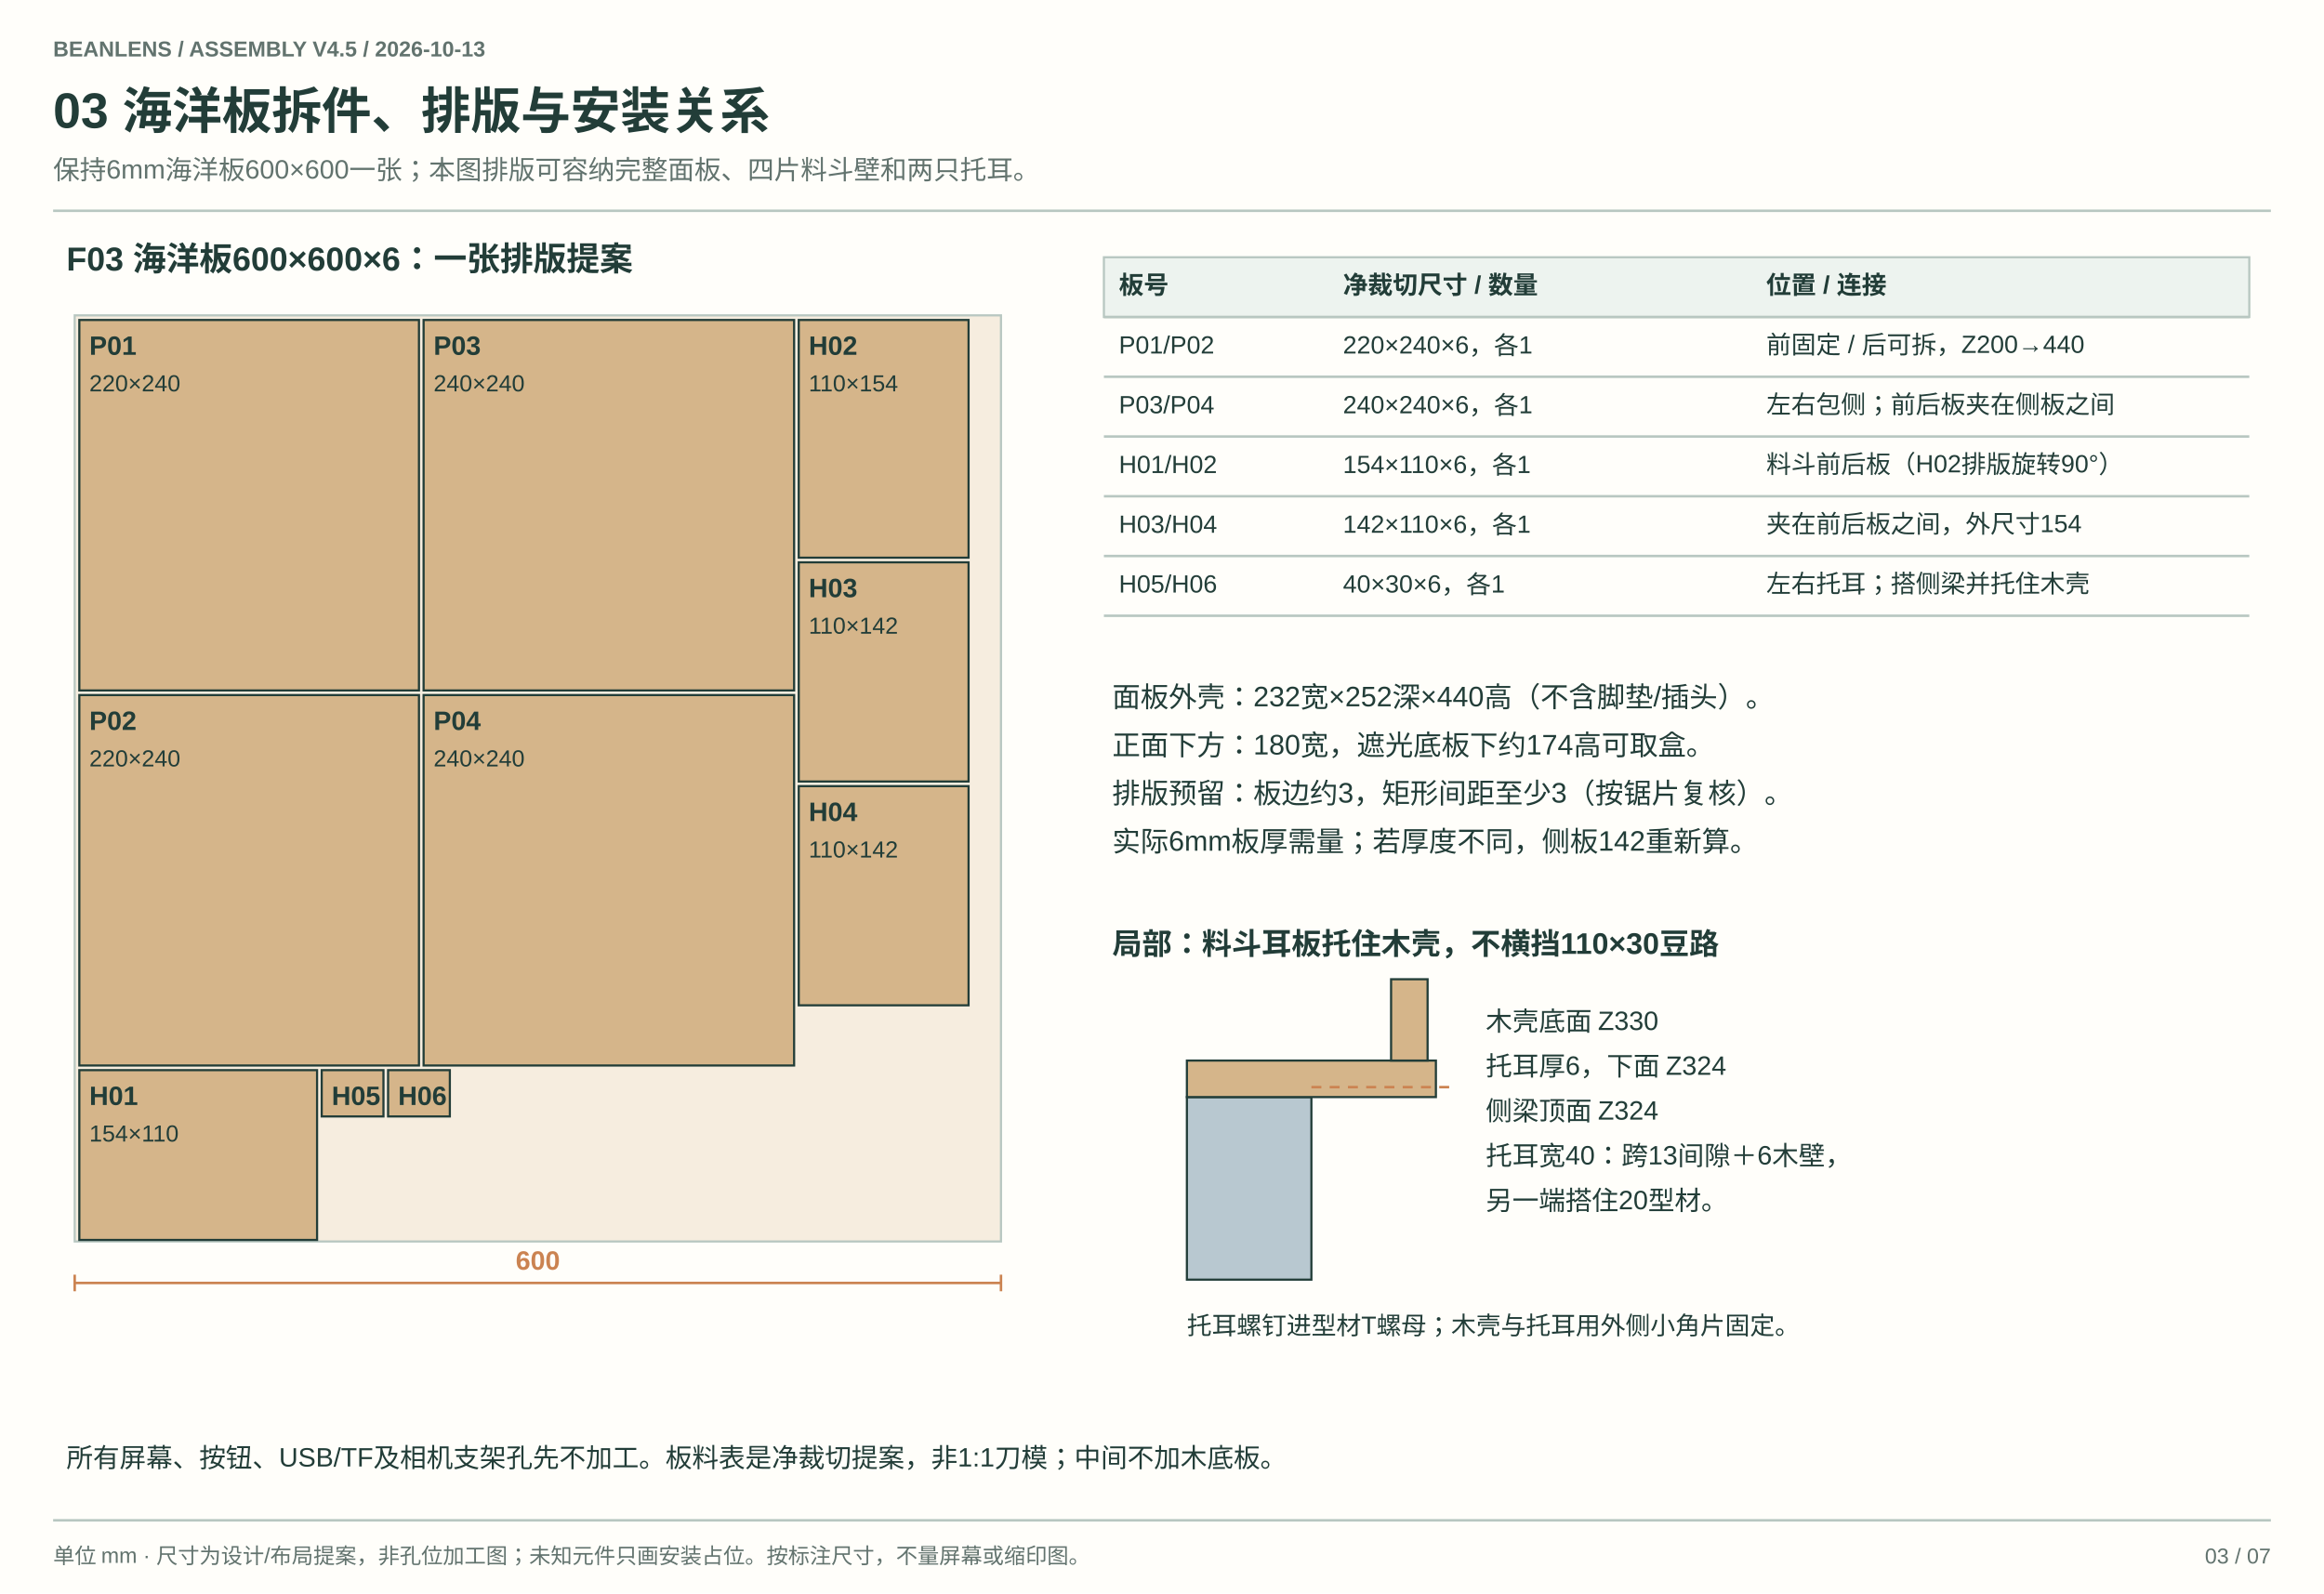
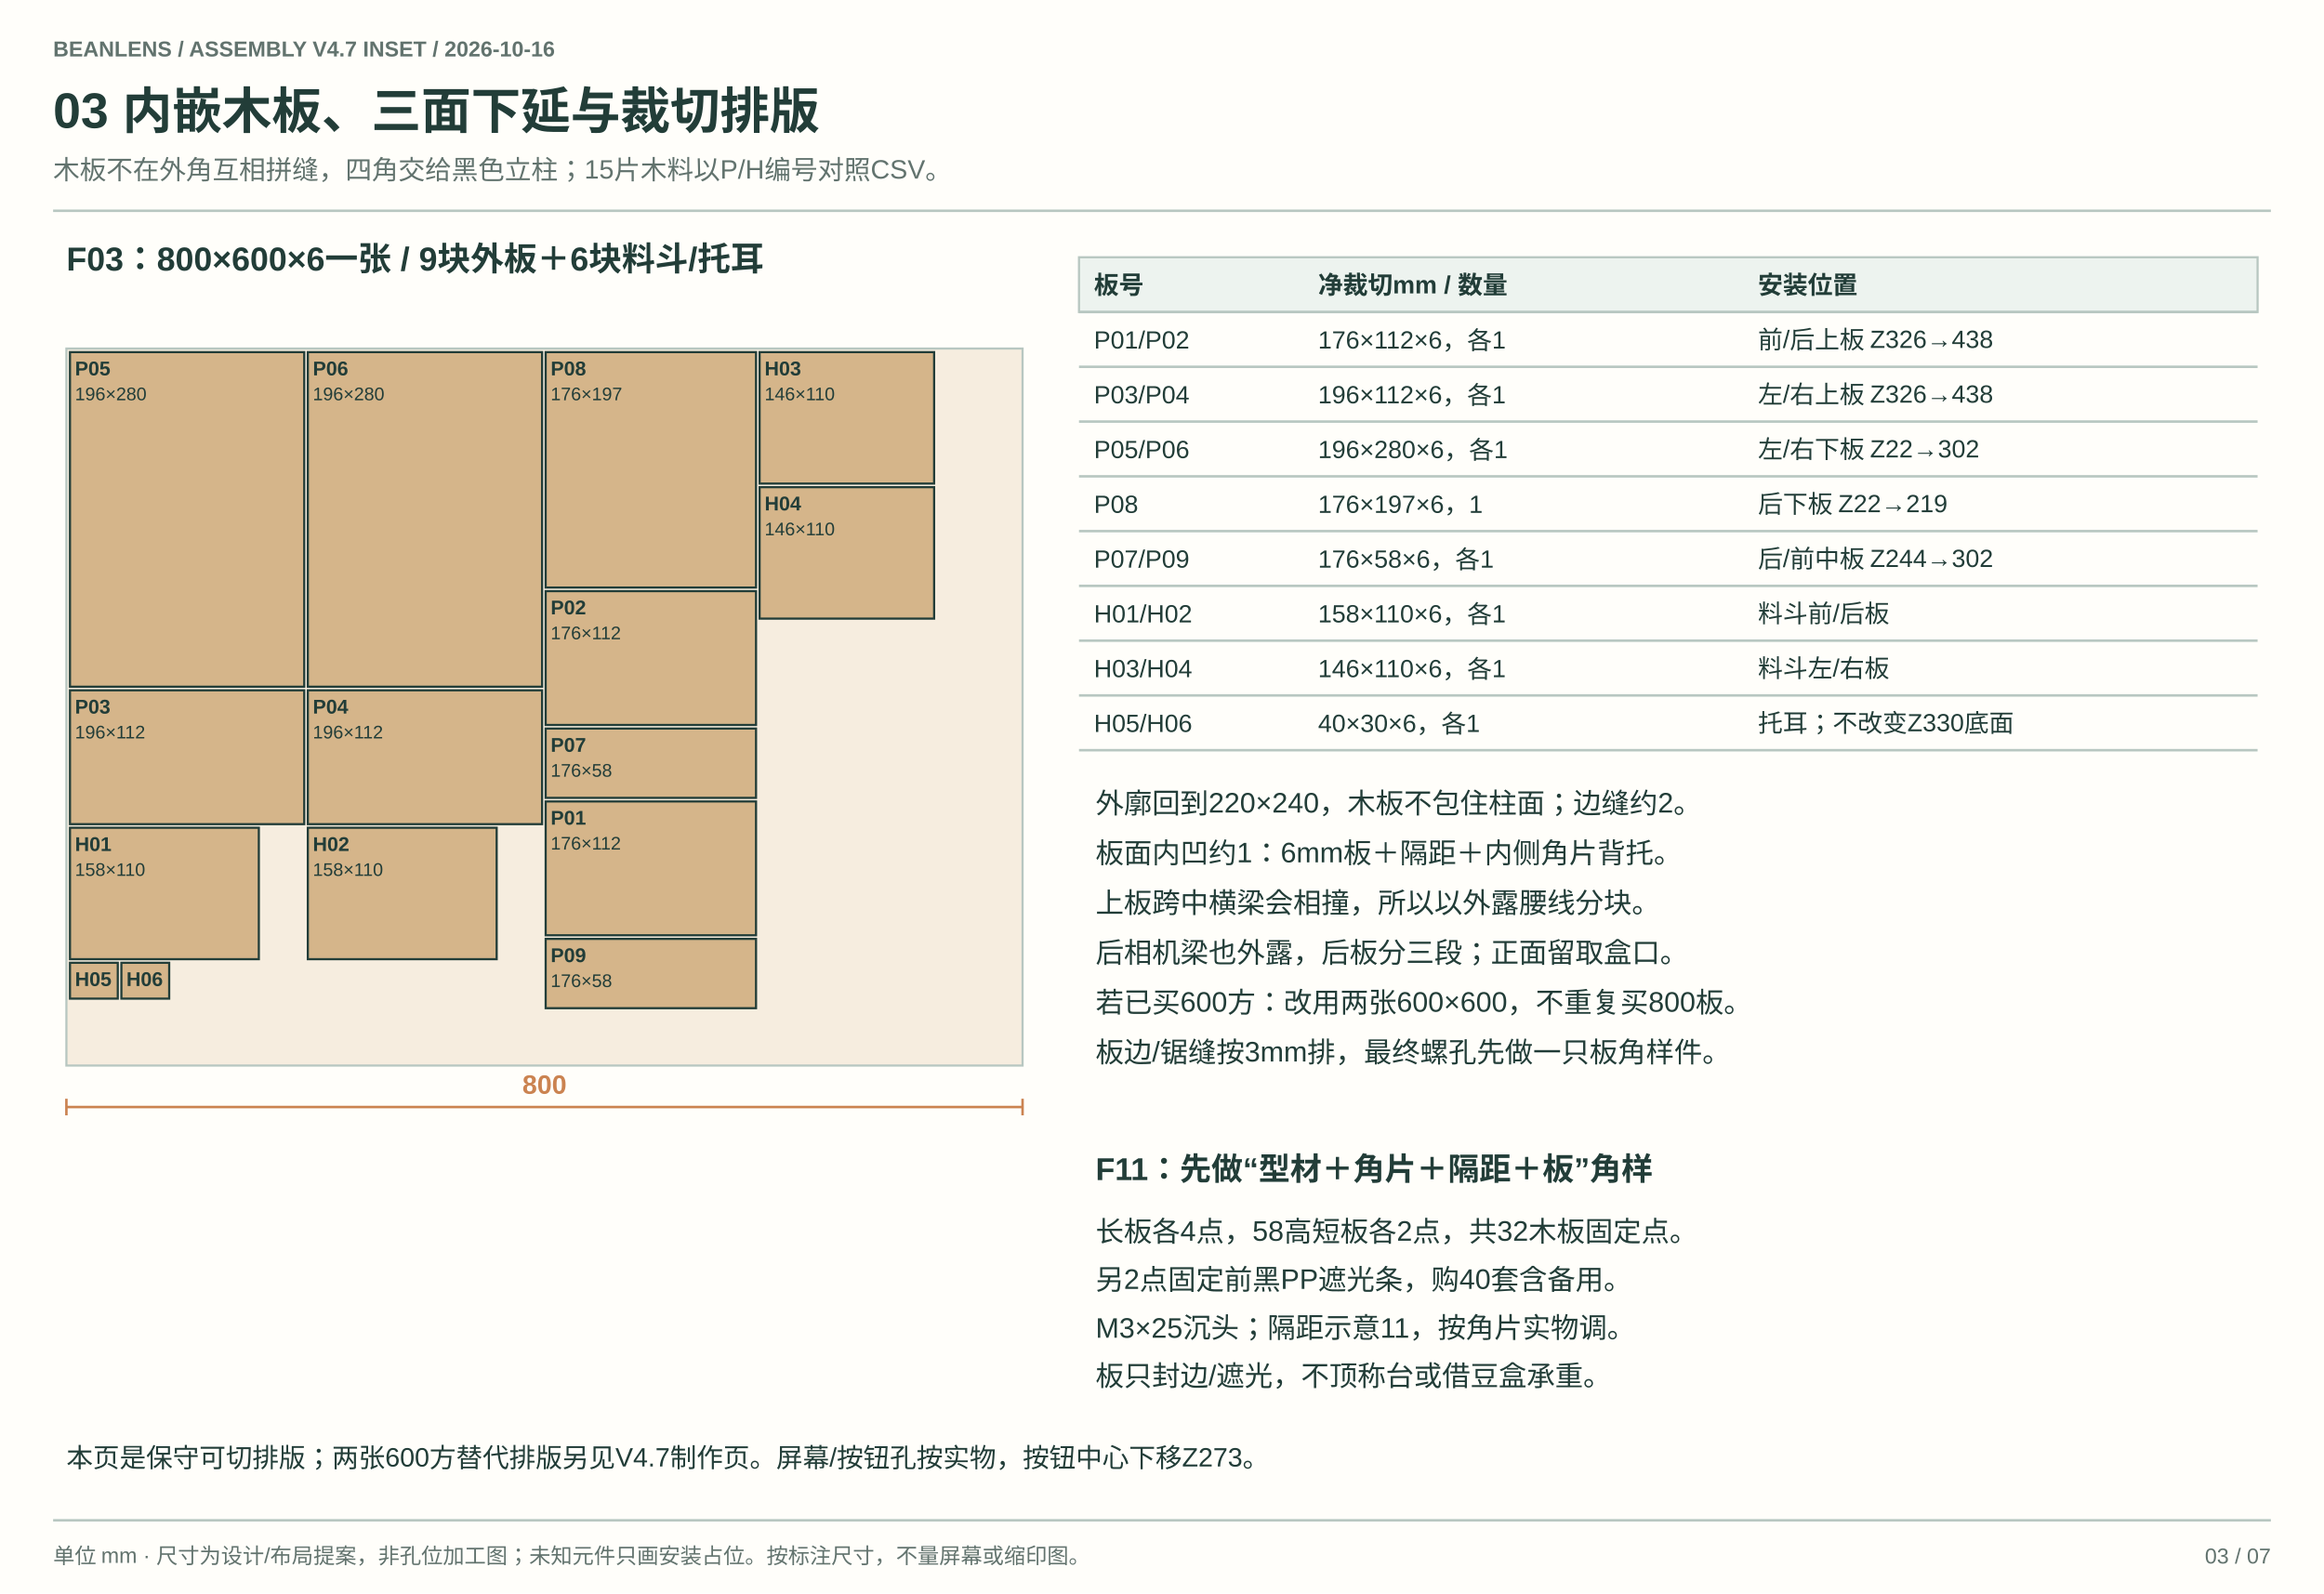
- <svg xmlns="http://www.w3.org/2000/svg" width="1400" height="960" viewBox="0 0 1400 960" role="img" aria-label="03  海洋板拆件、排版与安装关系">
+ <svg xmlns="http://www.w3.org/2000/svg" width="1400" height="960" viewBox="0 0 1400 960" role="img" aria-label="03  内嵌木板、三面下延与裁切排版">
  <style>text{font-family:Arial,"PingFang SC","Microsoft YaHei",sans-serif}.pick{cursor:pointer}.pick:hover polygon{stroke:#00876b;stroke-width:3}</style>
  <rect width="1400" height="960" fill="#fffefa" />
-   <text x="32.00" y="34.00" font-size="13" fill="#62736e" text-anchor="start" font-weight="650">BEANLENS  /  ASSEMBLY V4.5  /  2026-10-13</text>
-   <text x="32.00" y="77.00" font-size="30" fill="#223d38" text-anchor="start" font-weight="650">03  海洋板拆件、排版与安装关系</text>
-   <text x="32.00" y="108.00" font-size="16" fill="#62736e" text-anchor="start" font-weight="400">保持6mm海洋板600×600一张；本图排版可容纳完整面板、四片料斗壁和两只托耳。</text>
+   <text x="32.00" y="34.00" font-size="13" fill="#62736e" text-anchor="start" font-weight="650">BEANLENS  /  ASSEMBLY V4.7 INSET /  2026-10-16</text>
+   <text x="32.00" y="77.00" font-size="30" fill="#223d38" text-anchor="start" font-weight="650">03  内嵌木板、三面下延与裁切排版</text>
+   <text x="32.00" y="108.00" font-size="16" fill="#62736e" text-anchor="start" font-weight="400">木板不在外角互相拼缝，四角交给黑色立柱；15片木料以P/H编号对照CSV。</text>
  <path d="M32.00,127.00 L1368.00,127.00" fill="none" stroke="#b8c7c1" stroke-width="1.5" />
-   <text x="40.00" y="163.00" font-size="20" fill="#223d38" text-anchor="start" font-weight="650">F03 海洋板600×600×6：一张排版提案</text>
-   <rect x="45" y="190" width="558.0" height="558.0" rx="0" fill="#f6eddf" stroke="#b8c7c1" stroke-width="1.3" />
-   <rect x="47.79" y="192.79" width="204.6" height="223.2" rx="0" fill="#d5b58a" stroke="#223d38" stroke-width="1.3" />
-   <text x="53.79" y="213.79" font-size="16" fill="#223d38" text-anchor="start" font-weight="650">P01</text>
-   <text x="53.79" y="235.79" font-size="14" fill="#223d38" text-anchor="start" font-weight="400">220×240</text>
-   <rect x="255.18" y="192.79" width="223.2" height="223.2" rx="0" fill="#d5b58a" stroke="#223d38" stroke-width="1.3" />
-   <text x="261.18" y="213.79" font-size="16" fill="#223d38" text-anchor="start" font-weight="650">P03</text>
-   <text x="261.18" y="235.79" font-size="14" fill="#223d38" text-anchor="start" font-weight="400">240×240</text>
-   <rect x="47.79" y="418.78" width="204.6" height="223.2" rx="0" fill="#d5b58a" stroke="#223d38" stroke-width="1.3" />
-   <text x="53.79" y="439.78" font-size="16" fill="#223d38" text-anchor="start" font-weight="650">P02</text>
-   <text x="53.79" y="461.78" font-size="14" fill="#223d38" text-anchor="start" font-weight="400">220×240</text>
-   <rect x="255.18" y="418.78" width="223.2" height="223.2" rx="0" fill="#d5b58a" stroke="#223d38" stroke-width="1.3" />
-   <text x="261.18" y="439.78" font-size="16" fill="#223d38" text-anchor="start" font-weight="650">P04</text>
-   <text x="261.18" y="461.78" font-size="14" fill="#223d38" text-anchor="start" font-weight="400">240×240</text>
-   <rect x="47.79" y="644.77" width="143.22" height="102.3" rx="0" fill="#d5b58a" stroke="#223d38" stroke-width="1.3" />
-   <text x="53.79" y="665.77" font-size="16" fill="#223d38" text-anchor="start" font-weight="650">H01</text>
-   <text x="53.79" y="687.77" font-size="14" fill="#223d38" text-anchor="start" font-weight="400">154×110</text>
-   <rect x="481.17" y="192.79" width="102.3" height="143.22" rx="0" fill="#d5b58a" stroke="#223d38" stroke-width="1.3" />
-   <text x="487.17" y="213.79" font-size="16" fill="#223d38" text-anchor="start" font-weight="650">H02</text>
-   <text x="487.17" y="235.79" font-size="14" fill="#223d38" text-anchor="start" font-weight="400">110×154</text>
-   <rect x="481.17" y="338.8" width="102.3" height="132.06" rx="0" fill="#d5b58a" stroke="#223d38" stroke-width="1.3" />
-   <text x="487.17" y="359.80" font-size="16" fill="#223d38" text-anchor="start" font-weight="650">H03</text>
-   <text x="487.17" y="381.80" font-size="14" fill="#223d38" text-anchor="start" font-weight="400">110×142</text>
-   <rect x="481.17" y="473.65" width="102.3" height="132.06" rx="0" fill="#d5b58a" stroke="#223d38" stroke-width="1.3" />
-   <text x="487.17" y="494.65" font-size="16" fill="#223d38" text-anchor="start" font-weight="650">H04</text>
-   <text x="487.17" y="516.65" font-size="14" fill="#223d38" text-anchor="start" font-weight="400">110×142</text>
-   <rect x="193.8" y="644.77" width="37.2" height="27.9" rx="0" fill="#d5b58a" stroke="#223d38" stroke-width="1.3" />
-   <text x="199.80" y="665.77" font-size="16" fill="#223d38" text-anchor="start" font-weight="650">H05</text>
-   <rect x="233.79" y="644.77" width="37.2" height="27.9" rx="0" fill="#d5b58a" stroke="#223d38" stroke-width="1.3" />
-   <text x="239.79" y="665.77" font-size="16" fill="#223d38" text-anchor="start" font-weight="650">H06</text>
-   <path d="M45.00,773.00 L603.00,773.00" fill="none" stroke="#cb8351" stroke-width="1.5" />
-   <path d="M45.00,768.00 L45.00,778.00" fill="none" stroke="#cb8351" stroke-width="1.5" />
-   <path d="M603.00,768.00 L603.00,778.00" fill="none" stroke="#cb8351" stroke-width="1.5" />
-   <text x="324.00" y="765.00" font-size="16" fill="#cb8351" text-anchor="middle" font-weight="650">600</text>
-   <rect x="665" y="155" width="690" height="36" rx="0" fill="#edf3ef" stroke="#b8c7c1" stroke-width="1.3" />
-   <text x="674.00" y="177.00" font-size="15" fill="#223d38" text-anchor="start" font-weight="650">板号</text>
-   <text x="809.00" y="177.00" font-size="15" fill="#223d38" text-anchor="start" font-weight="650">净裁切尺寸 / 数量</text>
-   <text x="1064.00" y="177.00" font-size="15" fill="#223d38" text-anchor="start" font-weight="650">位置 / 连接</text>
-   <path d="M665.00,191.00 L1355.00,191.00" fill="none" stroke="#b8c7c1" stroke-width="1.5" />
-   <text x="674.00" y="213.00" font-size="15" fill="#223d38" text-anchor="start" font-weight="400">P01/P02</text>
-   <text x="809.00" y="213.00" font-size="15" fill="#223d38" text-anchor="start" font-weight="400">220×240×6，各1</text>
-   <text x="1064.00" y="213.00" font-size="15" fill="#223d38" text-anchor="start" font-weight="400">前固定 / 后可拆，Z200→440</text>
-   <path d="M665.00,227.00 L1355.00,227.00" fill="none" stroke="#b8c7c1" stroke-width="1.5" />
-   <text x="674.00" y="249.00" font-size="15" fill="#223d38" text-anchor="start" font-weight="400">P03/P04</text>
-   <text x="809.00" y="249.00" font-size="15" fill="#223d38" text-anchor="start" font-weight="400">240×240×6，各1</text>
-   <text x="1064.00" y="249.00" font-size="15" fill="#223d38" text-anchor="start" font-weight="400">左右包侧；前后板夹在侧板之间</text>
-   <path d="M665.00,263.00 L1355.00,263.00" fill="none" stroke="#b8c7c1" stroke-width="1.5" />
-   <text x="674.00" y="285.00" font-size="15" fill="#223d38" text-anchor="start" font-weight="400">H01/H02</text>
-   <text x="809.00" y="285.00" font-size="15" fill="#223d38" text-anchor="start" font-weight="400">154×110×6，各1</text>
-   <text x="1064.00" y="285.00" font-size="15" fill="#223d38" text-anchor="start" font-weight="400">料斗前后板（H02排版旋转90°）</text>
-   <path d="M665.00,299.00 L1355.00,299.00" fill="none" stroke="#b8c7c1" stroke-width="1.5" />
-   <text x="674.00" y="321.00" font-size="15" fill="#223d38" text-anchor="start" font-weight="400">H03/H04</text>
-   <text x="809.00" y="321.00" font-size="15" fill="#223d38" text-anchor="start" font-weight="400">142×110×6，各1</text>
-   <text x="1064.00" y="321.00" font-size="15" fill="#223d38" text-anchor="start" font-weight="400">夹在前后板之间，外尺寸154</text>
-   <path d="M665.00,335.00 L1355.00,335.00" fill="none" stroke="#b8c7c1" stroke-width="1.5" />
-   <text x="674.00" y="357.00" font-size="15" fill="#223d38" text-anchor="start" font-weight="400">H05/H06</text>
-   <text x="809.00" y="357.00" font-size="15" fill="#223d38" text-anchor="start" font-weight="400">40×30×6，各1</text>
-   <text x="1064.00" y="357.00" font-size="15" fill="#223d38" text-anchor="start" font-weight="400">左右托耳；搭侧梁并托住木壳</text>
-   <path d="M665.00,371.00 L1355.00,371.00" fill="none" stroke="#b8c7c1" stroke-width="1.5" />
-   <text x="670.00" y="426.00" font-size="17" fill="#223d38" text-anchor="start" font-weight="400">面板外壳：232宽×252深×440高（不含脚垫/插头）。</text>
-   <text x="670.00" y="455.00" font-size="17" fill="#223d38" text-anchor="start" font-weight="400">正面下方：180宽，遮光底板下约174高可取盒。</text>
-   <text x="670.00" y="484.00" font-size="17" fill="#223d38" text-anchor="start" font-weight="400">排版预留：板边约3，矩形间距至少3（按锯片复核）。</text>
-   <text x="670.00" y="513.00" font-size="17" fill="#223d38" text-anchor="start" font-weight="400">实际6mm板厚需量；若厚度不同，侧板142重新算。</text>
-   <text x="670.00" y="575.00" font-size="18" fill="#223d38" text-anchor="start" font-weight="650">局部：料斗耳板托住木壳，不横挡110×30豆路</text>
-   <rect x="715" y="661" width="75" height="110" rx="0" fill="#b8c8d0" stroke="#223d38" stroke-width="1.3" />
-   <rect x="715" y="639" width="150" height="22" rx="0" fill="#d5b58a" stroke="#223d38" stroke-width="1.3" />
-   <rect x="838" y="590" width="22" height="49" rx="0" fill="#d5b58a" stroke="#223d38" stroke-width="1.3" />
-   <text x="895.00" y="621.00" font-size="16" fill="#223d38" text-anchor="start" font-weight="400">木壳底面 Z330</text>
-   <text x="895.00" y="648.00" font-size="16" fill="#223d38" text-anchor="start" font-weight="400">托耳厚6，下面 Z324</text>
-   <text x="895.00" y="675.00" font-size="16" fill="#223d38" text-anchor="start" font-weight="400">侧梁顶面 Z324</text>
-   <text x="895.00" y="702.00" font-size="16" fill="#223d38" text-anchor="start" font-weight="400">托耳宽40：跨13间隙＋6木壁，</text>
-   <text x="895.00" y="729.00" font-size="16" fill="#223d38" text-anchor="start" font-weight="400">另一端搭住20型材。</text>
-   <path d="M790.00,655.00 L875.00,655.00" fill="none" stroke="#cb8351" stroke-width="1.5" stroke-dasharray="6 5" />
-   <text x="715.00" y="804.00" font-size="15" fill="#223d38" text-anchor="start" font-weight="400">托耳螺钉进型材T螺母；木壳与托耳用外侧小角片固定。</text>
-   <text x="40.00" y="884.00" font-size="16" fill="#223d38" text-anchor="start" font-weight="400">所有屏幕、按钮、USB/TF及相机支架孔先不加工。板料表是净裁切提案，非1:1刀模；中间不加木底板。</text>
+   <text x="40.00" y="163.00" font-size="20" fill="#223d38" text-anchor="start" font-weight="650">F03：800×600×6一张 / 9块外板＋6块料斗/托耳</text>
+   <rect x="40" y="210" width="576.0" height="432.0" rx="0" fill="#f6eddf" stroke="#b8c7c1" stroke-width="1.3" />
+   <rect x="42.16" y="212.16" width="141.12" height="201.6" rx="0" fill="#d5b58a" stroke="#223d38" stroke-width="1.3" />
+   <text x="45.16" y="226.16" font-size="12" fill="#223d38" text-anchor="start" font-weight="650">P05</text>
+   <text x="45.16" y="241.16" font-size="11" fill="#223d38" text-anchor="start" font-weight="400">196×280</text>
+   <rect x="42.16" y="415.92" width="141.12" height="80.64" rx="0" fill="#d5b58a" stroke="#223d38" stroke-width="1.3" />
+   <text x="45.16" y="429.92" font-size="12" fill="#223d38" text-anchor="start" font-weight="650">P03</text>
+   <text x="45.16" y="444.92" font-size="11" fill="#223d38" text-anchor="start" font-weight="400">196×112</text>
+   <rect x="42.16" y="498.72" width="113.76" height="79.2" rx="0" fill="#d5b58a" stroke="#223d38" stroke-width="1.3" />
+   <text x="45.16" y="512.72" font-size="12" fill="#223d38" text-anchor="start" font-weight="650">H01</text>
+   <text x="45.16" y="527.72" font-size="11" fill="#223d38" text-anchor="start" font-weight="400">158×110</text>
+   <rect x="42.16" y="580.08" width="28.8" height="21.6" rx="0" fill="#d5b58a" stroke="#223d38" stroke-width="1.3" />
+   <text x="45.16" y="594.08" font-size="12" fill="#223d38" text-anchor="start" font-weight="650">H05</text>
+   <rect x="73.12" y="580.08" width="28.8" height="21.6" rx="0" fill="#d5b58a" stroke="#223d38" stroke-width="1.3" />
+   <text x="76.12" y="594.08" font-size="12" fill="#223d38" text-anchor="start" font-weight="650">H06</text>
+   <rect x="185.44" y="212.16" width="141.12" height="201.6" rx="0" fill="#d5b58a" stroke="#223d38" stroke-width="1.3" />
+   <text x="188.44" y="226.16" font-size="12" fill="#223d38" text-anchor="start" font-weight="650">P06</text>
+   <text x="188.44" y="241.16" font-size="11" fill="#223d38" text-anchor="start" font-weight="400">196×280</text>
+   <rect x="185.44" y="415.92" width="141.12" height="80.64" rx="0" fill="#d5b58a" stroke="#223d38" stroke-width="1.3" />
+   <text x="188.44" y="429.92" font-size="12" fill="#223d38" text-anchor="start" font-weight="650">P04</text>
+   <text x="188.44" y="444.92" font-size="11" fill="#223d38" text-anchor="start" font-weight="400">196×112</text>
+   <rect x="185.44" y="498.72" width="113.76" height="79.2" rx="0" fill="#d5b58a" stroke="#223d38" stroke-width="1.3" />
+   <text x="188.44" y="512.72" font-size="12" fill="#223d38" text-anchor="start" font-weight="650">H02</text>
+   <text x="188.44" y="527.72" font-size="11" fill="#223d38" text-anchor="start" font-weight="400">158×110</text>
+   <rect x="328.72" y="212.16" width="126.72" height="141.84" rx="0" fill="#d5b58a" stroke="#223d38" stroke-width="1.3" />
+   <text x="331.72" y="226.16" font-size="12" fill="#223d38" text-anchor="start" font-weight="650">P08</text>
+   <text x="331.72" y="241.16" font-size="11" fill="#223d38" text-anchor="start" font-weight="400">176×197</text>
+   <rect x="328.72" y="356.16" width="126.72" height="80.64" rx="0" fill="#d5b58a" stroke="#223d38" stroke-width="1.3" />
+   <text x="331.72" y="370.16" font-size="12" fill="#223d38" text-anchor="start" font-weight="650">P02</text>
+   <text x="331.72" y="385.16" font-size="11" fill="#223d38" text-anchor="start" font-weight="400">176×112</text>
+   <rect x="328.72" y="438.96" width="126.72" height="41.76" rx="0" fill="#d5b58a" stroke="#223d38" stroke-width="1.3" />
+   <text x="331.72" y="452.96" font-size="12" fill="#223d38" text-anchor="start" font-weight="650">P07</text>
+   <text x="331.72" y="467.96" font-size="11" fill="#223d38" text-anchor="start" font-weight="400">176×58</text>
+   <rect x="328.72" y="482.88" width="126.72" height="80.64" rx="0" fill="#d5b58a" stroke="#223d38" stroke-width="1.3" />
+   <text x="331.72" y="496.88" font-size="12" fill="#223d38" text-anchor="start" font-weight="650">P01</text>
+   <text x="331.72" y="511.88" font-size="11" fill="#223d38" text-anchor="start" font-weight="400">176×112</text>
+   <rect x="328.72" y="565.68" width="126.72" height="41.76" rx="0" fill="#d5b58a" stroke="#223d38" stroke-width="1.3" />
+   <text x="331.72" y="579.68" font-size="12" fill="#223d38" text-anchor="start" font-weight="650">P09</text>
+   <text x="331.72" y="594.68" font-size="11" fill="#223d38" text-anchor="start" font-weight="400">176×58</text>
+   <rect x="457.6" y="212.16" width="105.12" height="79.2" rx="0" fill="#d5b58a" stroke="#223d38" stroke-width="1.3" />
+   <text x="460.60" y="226.16" font-size="12" fill="#223d38" text-anchor="start" font-weight="650">H03</text>
+   <text x="460.60" y="241.16" font-size="11" fill="#223d38" text-anchor="start" font-weight="400">146×110</text>
+   <rect x="457.6" y="293.52" width="105.12" height="79.2" rx="0" fill="#d5b58a" stroke="#223d38" stroke-width="1.3" />
+   <text x="460.60" y="307.52" font-size="12" fill="#223d38" text-anchor="start" font-weight="650">H04</text>
+   <text x="460.60" y="322.52" font-size="11" fill="#223d38" text-anchor="start" font-weight="400">146×110</text>
+   <path d="M40.00,667.00 L616.00,667.00" fill="none" stroke="#cb8351" stroke-width="1.5" />
+   <path d="M40.00,662.00 L40.00,672.00" fill="none" stroke="#cb8351" stroke-width="1.5" />
+   <path d="M616.00,662.00 L616.00,672.00" fill="none" stroke="#cb8351" stroke-width="1.5" />
+   <text x="328.00" y="659.00" font-size="16" fill="#cb8351" text-anchor="middle" font-weight="650">800</text>
+   <rect x="650" y="155" width="710" height="33" rx="0" fill="#edf3ef" stroke="#b8c7c1" stroke-width="1.3" />
+   <text x="659.00" y="177.00" font-size="15" fill="#223d38" text-anchor="start" font-weight="650">板号</text>
+   <text x="794.00" y="177.00" font-size="15" fill="#223d38" text-anchor="start" font-weight="650">净裁切mm / 数量</text>
+   <text x="1059.00" y="177.00" font-size="15" fill="#223d38" text-anchor="start" font-weight="650">安装位置</text>
+   <path d="M650.00,188.00 L1360.00,188.00" fill="none" stroke="#b8c7c1" stroke-width="1.5" />
+   <text x="659.00" y="210.00" font-size="15" fill="#223d38" text-anchor="start" font-weight="400">P01/P02</text>
+   <text x="794.00" y="210.00" font-size="15" fill="#223d38" text-anchor="start" font-weight="400">176×112×6，各1</text>
+   <text x="1059.00" y="210.00" font-size="15" fill="#223d38" text-anchor="start" font-weight="400">前/后上板 Z326→438</text>
+   <path d="M650.00,221.00 L1360.00,221.00" fill="none" stroke="#b8c7c1" stroke-width="1.5" />
+   <text x="659.00" y="243.00" font-size="15" fill="#223d38" text-anchor="start" font-weight="400">P03/P04</text>
+   <text x="794.00" y="243.00" font-size="15" fill="#223d38" text-anchor="start" font-weight="400">196×112×6，各1</text>
+   <text x="1059.00" y="243.00" font-size="15" fill="#223d38" text-anchor="start" font-weight="400">左/右上板 Z326→438</text>
+   <path d="M650.00,254.00 L1360.00,254.00" fill="none" stroke="#b8c7c1" stroke-width="1.5" />
+   <text x="659.00" y="276.00" font-size="15" fill="#223d38" text-anchor="start" font-weight="400">P05/P06</text>
+   <text x="794.00" y="276.00" font-size="15" fill="#223d38" text-anchor="start" font-weight="400">196×280×6，各1</text>
+   <text x="1059.00" y="276.00" font-size="15" fill="#223d38" text-anchor="start" font-weight="400">左/右下板 Z22→302</text>
+   <path d="M650.00,287.00 L1360.00,287.00" fill="none" stroke="#b8c7c1" stroke-width="1.5" />
+   <text x="659.00" y="309.00" font-size="15" fill="#223d38" text-anchor="start" font-weight="400">P08</text>
+   <text x="794.00" y="309.00" font-size="15" fill="#223d38" text-anchor="start" font-weight="400">176×197×6，1</text>
+   <text x="1059.00" y="309.00" font-size="15" fill="#223d38" text-anchor="start" font-weight="400">后下板 Z22→219</text>
+   <path d="M650.00,320.00 L1360.00,320.00" fill="none" stroke="#b8c7c1" stroke-width="1.5" />
+   <text x="659.00" y="342.00" font-size="15" fill="#223d38" text-anchor="start" font-weight="400">P07/P09</text>
+   <text x="794.00" y="342.00" font-size="15" fill="#223d38" text-anchor="start" font-weight="400">176×58×6，各1</text>
+   <text x="1059.00" y="342.00" font-size="15" fill="#223d38" text-anchor="start" font-weight="400">后/前中板 Z244→302</text>
+   <path d="M650.00,353.00 L1360.00,353.00" fill="none" stroke="#b8c7c1" stroke-width="1.5" />
+   <text x="659.00" y="375.00" font-size="15" fill="#223d38" text-anchor="start" font-weight="400">H01/H02</text>
+   <text x="794.00" y="375.00" font-size="15" fill="#223d38" text-anchor="start" font-weight="400">158×110×6，各1</text>
+   <text x="1059.00" y="375.00" font-size="15" fill="#223d38" text-anchor="start" font-weight="400">料斗前/后板</text>
+   <path d="M650.00,386.00 L1360.00,386.00" fill="none" stroke="#b8c7c1" stroke-width="1.5" />
+   <text x="659.00" y="408.00" font-size="15" fill="#223d38" text-anchor="start" font-weight="400">H03/H04</text>
+   <text x="794.00" y="408.00" font-size="15" fill="#223d38" text-anchor="start" font-weight="400">146×110×6，各1</text>
+   <text x="1059.00" y="408.00" font-size="15" fill="#223d38" text-anchor="start" font-weight="400">料斗左/右板</text>
+   <path d="M650.00,419.00 L1360.00,419.00" fill="none" stroke="#b8c7c1" stroke-width="1.5" />
+   <text x="659.00" y="441.00" font-size="15" fill="#223d38" text-anchor="start" font-weight="400">H05/H06</text>
+   <text x="794.00" y="441.00" font-size="15" fill="#223d38" text-anchor="start" font-weight="400">40×30×6，各1</text>
+   <text x="1059.00" y="441.00" font-size="15" fill="#223d38" text-anchor="start" font-weight="400">托耳；不改变Z330底面</text>
+   <path d="M650.00,452.00 L1360.00,452.00" fill="none" stroke="#b8c7c1" stroke-width="1.5" />
+   <text x="660.00" y="490.00" font-size="17" fill="#223d38" text-anchor="start" font-weight="400">外廓回到220×240，木板不包住柱面；边缝约2。</text>
+   <text x="660.00" y="520.00" font-size="17" fill="#223d38" text-anchor="start" font-weight="400">板面内凹约1：6mm板＋隔距＋内侧角片背托。</text>
+   <text x="660.00" y="550.00" font-size="17" fill="#223d38" text-anchor="start" font-weight="400">上板跨中横梁会相撞，所以以外露腰线分块。</text>
+   <text x="660.00" y="580.00" font-size="17" fill="#223d38" text-anchor="start" font-weight="400">后相机梁也外露，后板分三段；正面留取盒口。</text>
+   <text x="660.00" y="610.00" font-size="17" fill="#223d38" text-anchor="start" font-weight="400">若已买600方：改用两张600×600，不重复买800板。</text>
+   <text x="660.00" y="640.00" font-size="17" fill="#223d38" text-anchor="start" font-weight="400">板边/锯缝按3mm排，最终螺孔先做一只板角样件。</text>
+   <text x="660.00" y="711.00" font-size="19" fill="#223d38" text-anchor="start" font-weight="650">F11：先做“型材＋角片＋隔距＋板”角样</text>
+   <text x="660.00" y="748.00" font-size="17" fill="#223d38" text-anchor="start" font-weight="400">长板各4点，58高短板各2点，共32木板固定点。</text>
+   <text x="660.00" y="777.00" font-size="17" fill="#223d38" text-anchor="start" font-weight="400">另2点固定前黑PP遮光条，购40套含备用。</text>
+   <text x="660.00" y="806.00" font-size="17" fill="#223d38" text-anchor="start" font-weight="400">M3×25沉头；隔距示意11，按角片实物调。</text>
+   <text x="660.00" y="835.00" font-size="17" fill="#223d38" text-anchor="start" font-weight="400">板只封边/遮光，不顶称台或借豆盒承重。</text>
+   <text x="40.00" y="884.00" font-size="16" fill="#223d38" text-anchor="start" font-weight="400">本页是保守可切排版；两张600方替代排版另见V4.7制作页。屏幕/按钮孔按实物，按钮中心下移Z273。</text>
  <path d="M32.00,916.00 L1368.00,916.00" fill="none" stroke="#b8c7c1" stroke-width="1.5" />
  <text x="32.00" y="942.00" font-size="13" fill="#62736e" text-anchor="start" font-weight="400">单位 mm · 尺寸为设计/布局提案，非孔位加工图；未知元件只画安装占位。按标注尺寸，不量屏幕或缩印图。</text>
  <text x="1368.00" y="942.00" font-size="13" fill="#62736e" text-anchor="end" font-weight="400">03 / 07</text>
</svg>
